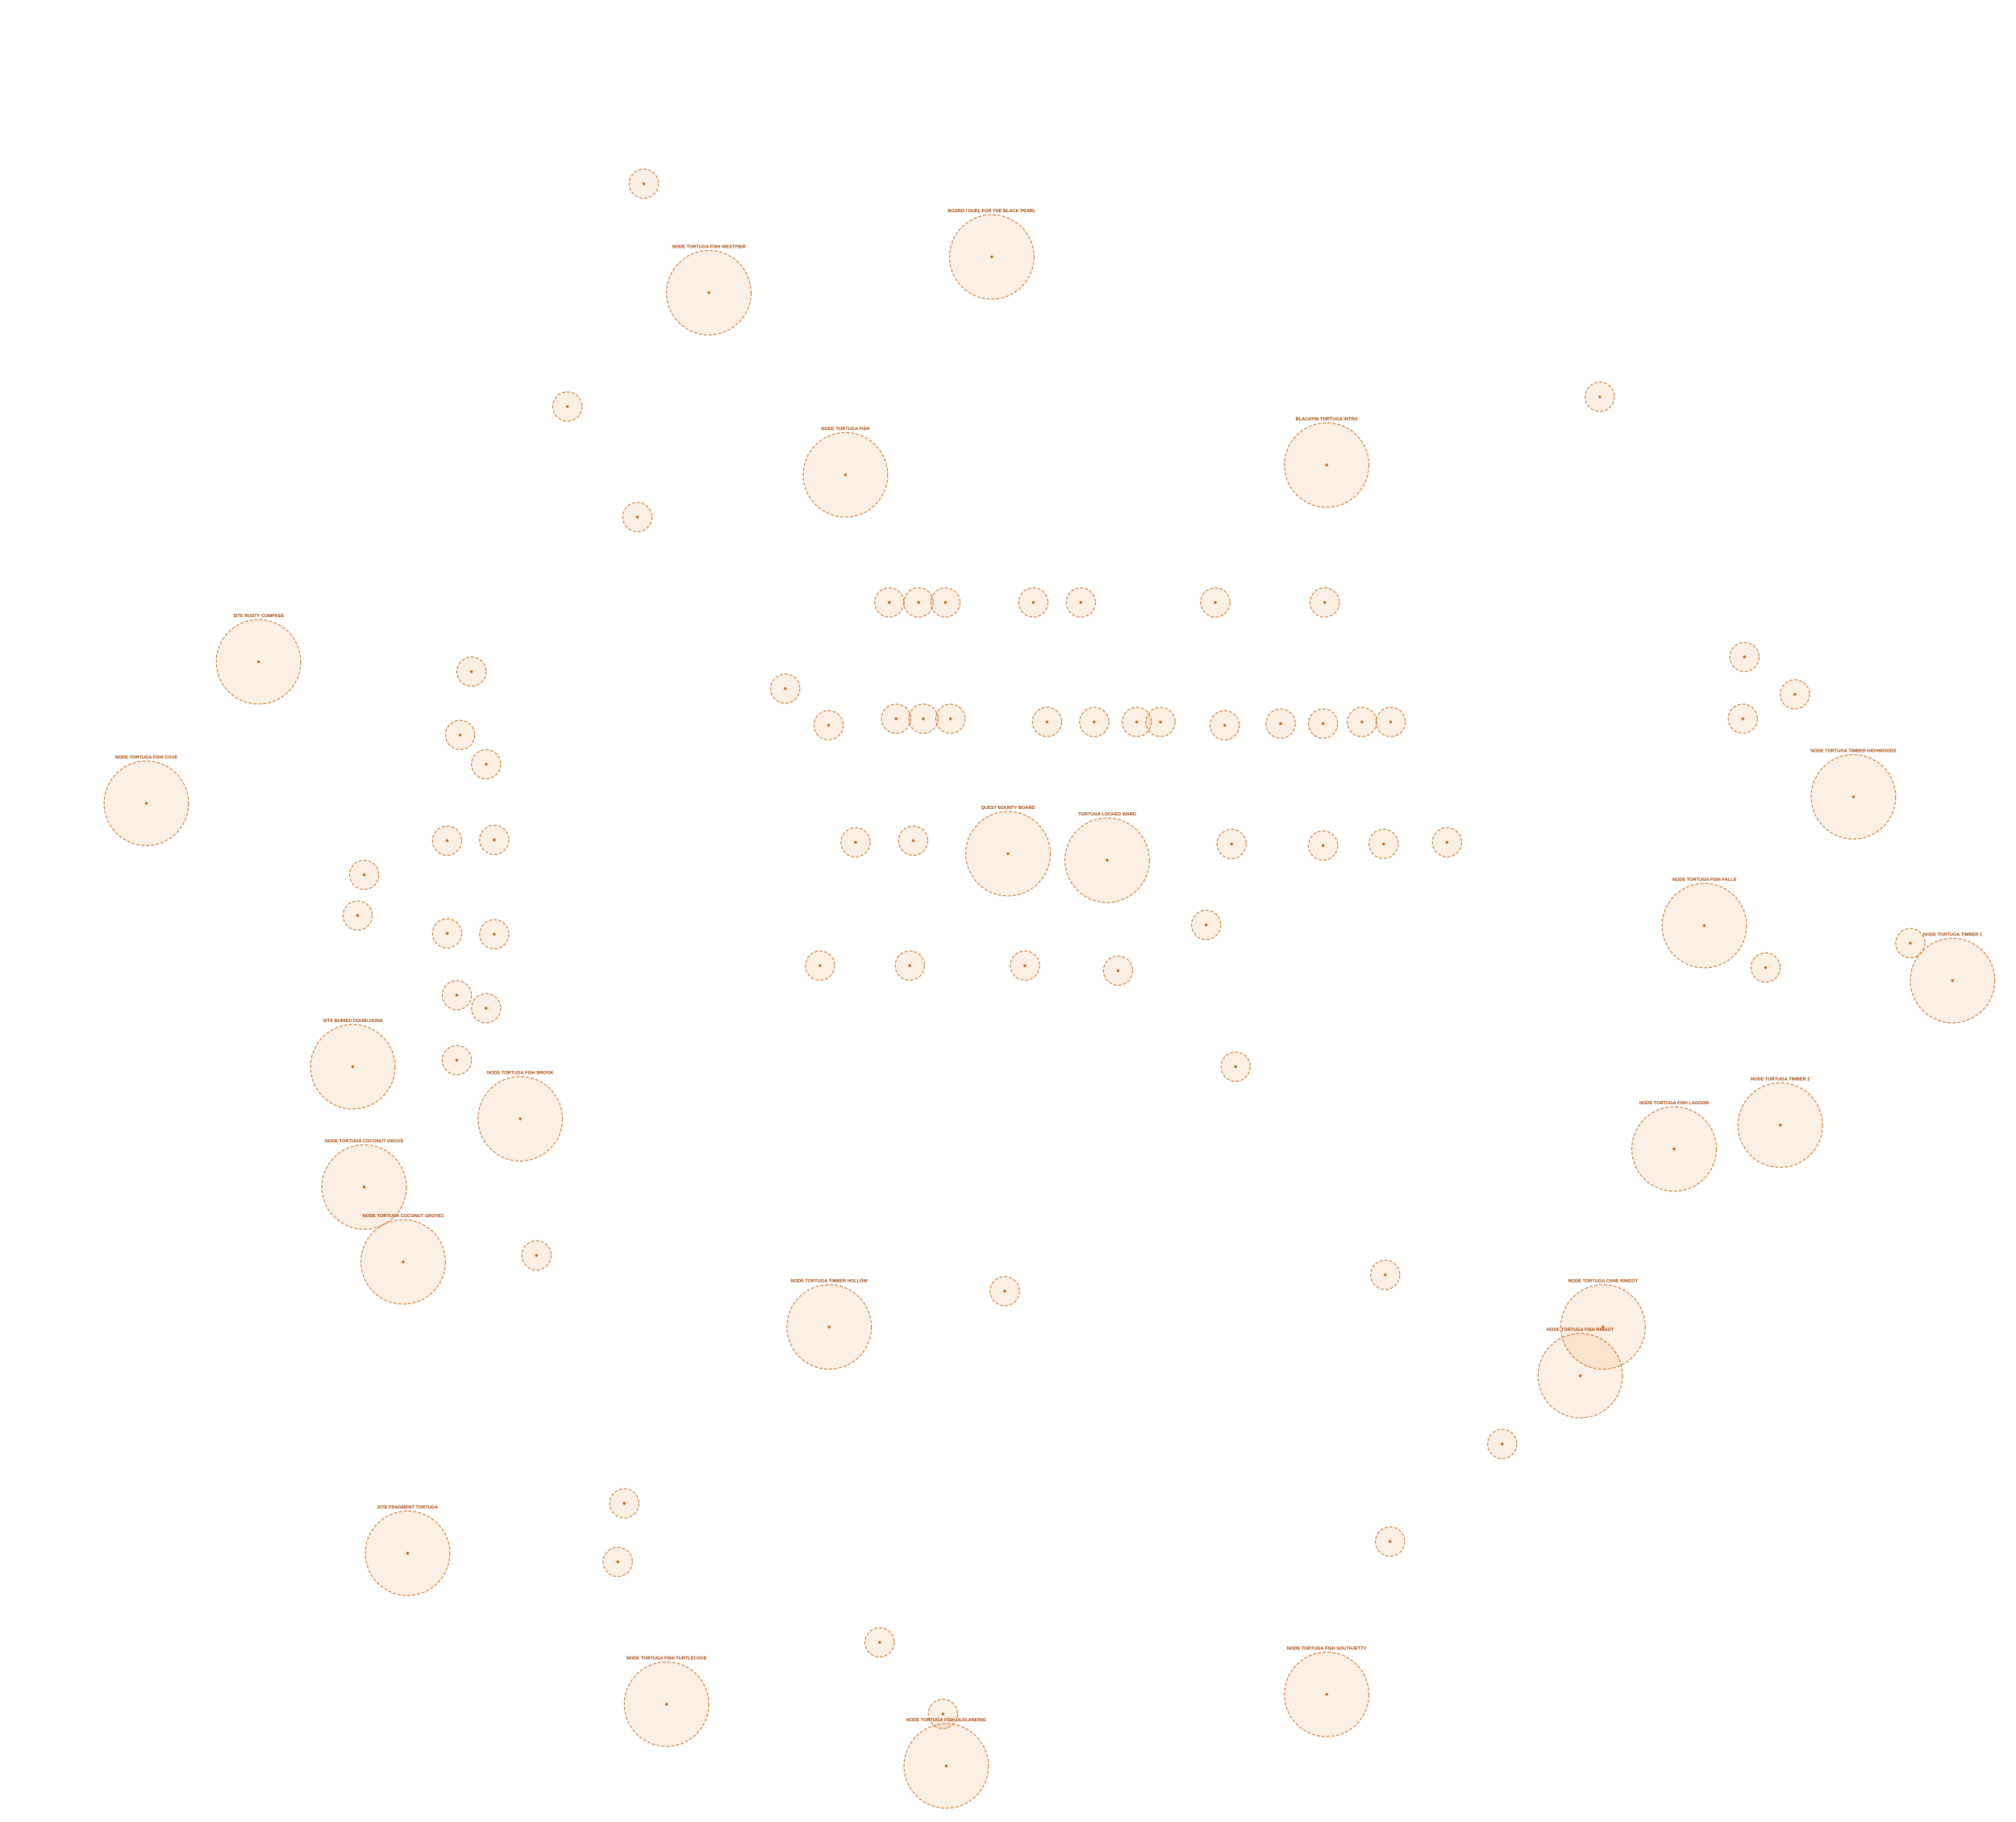
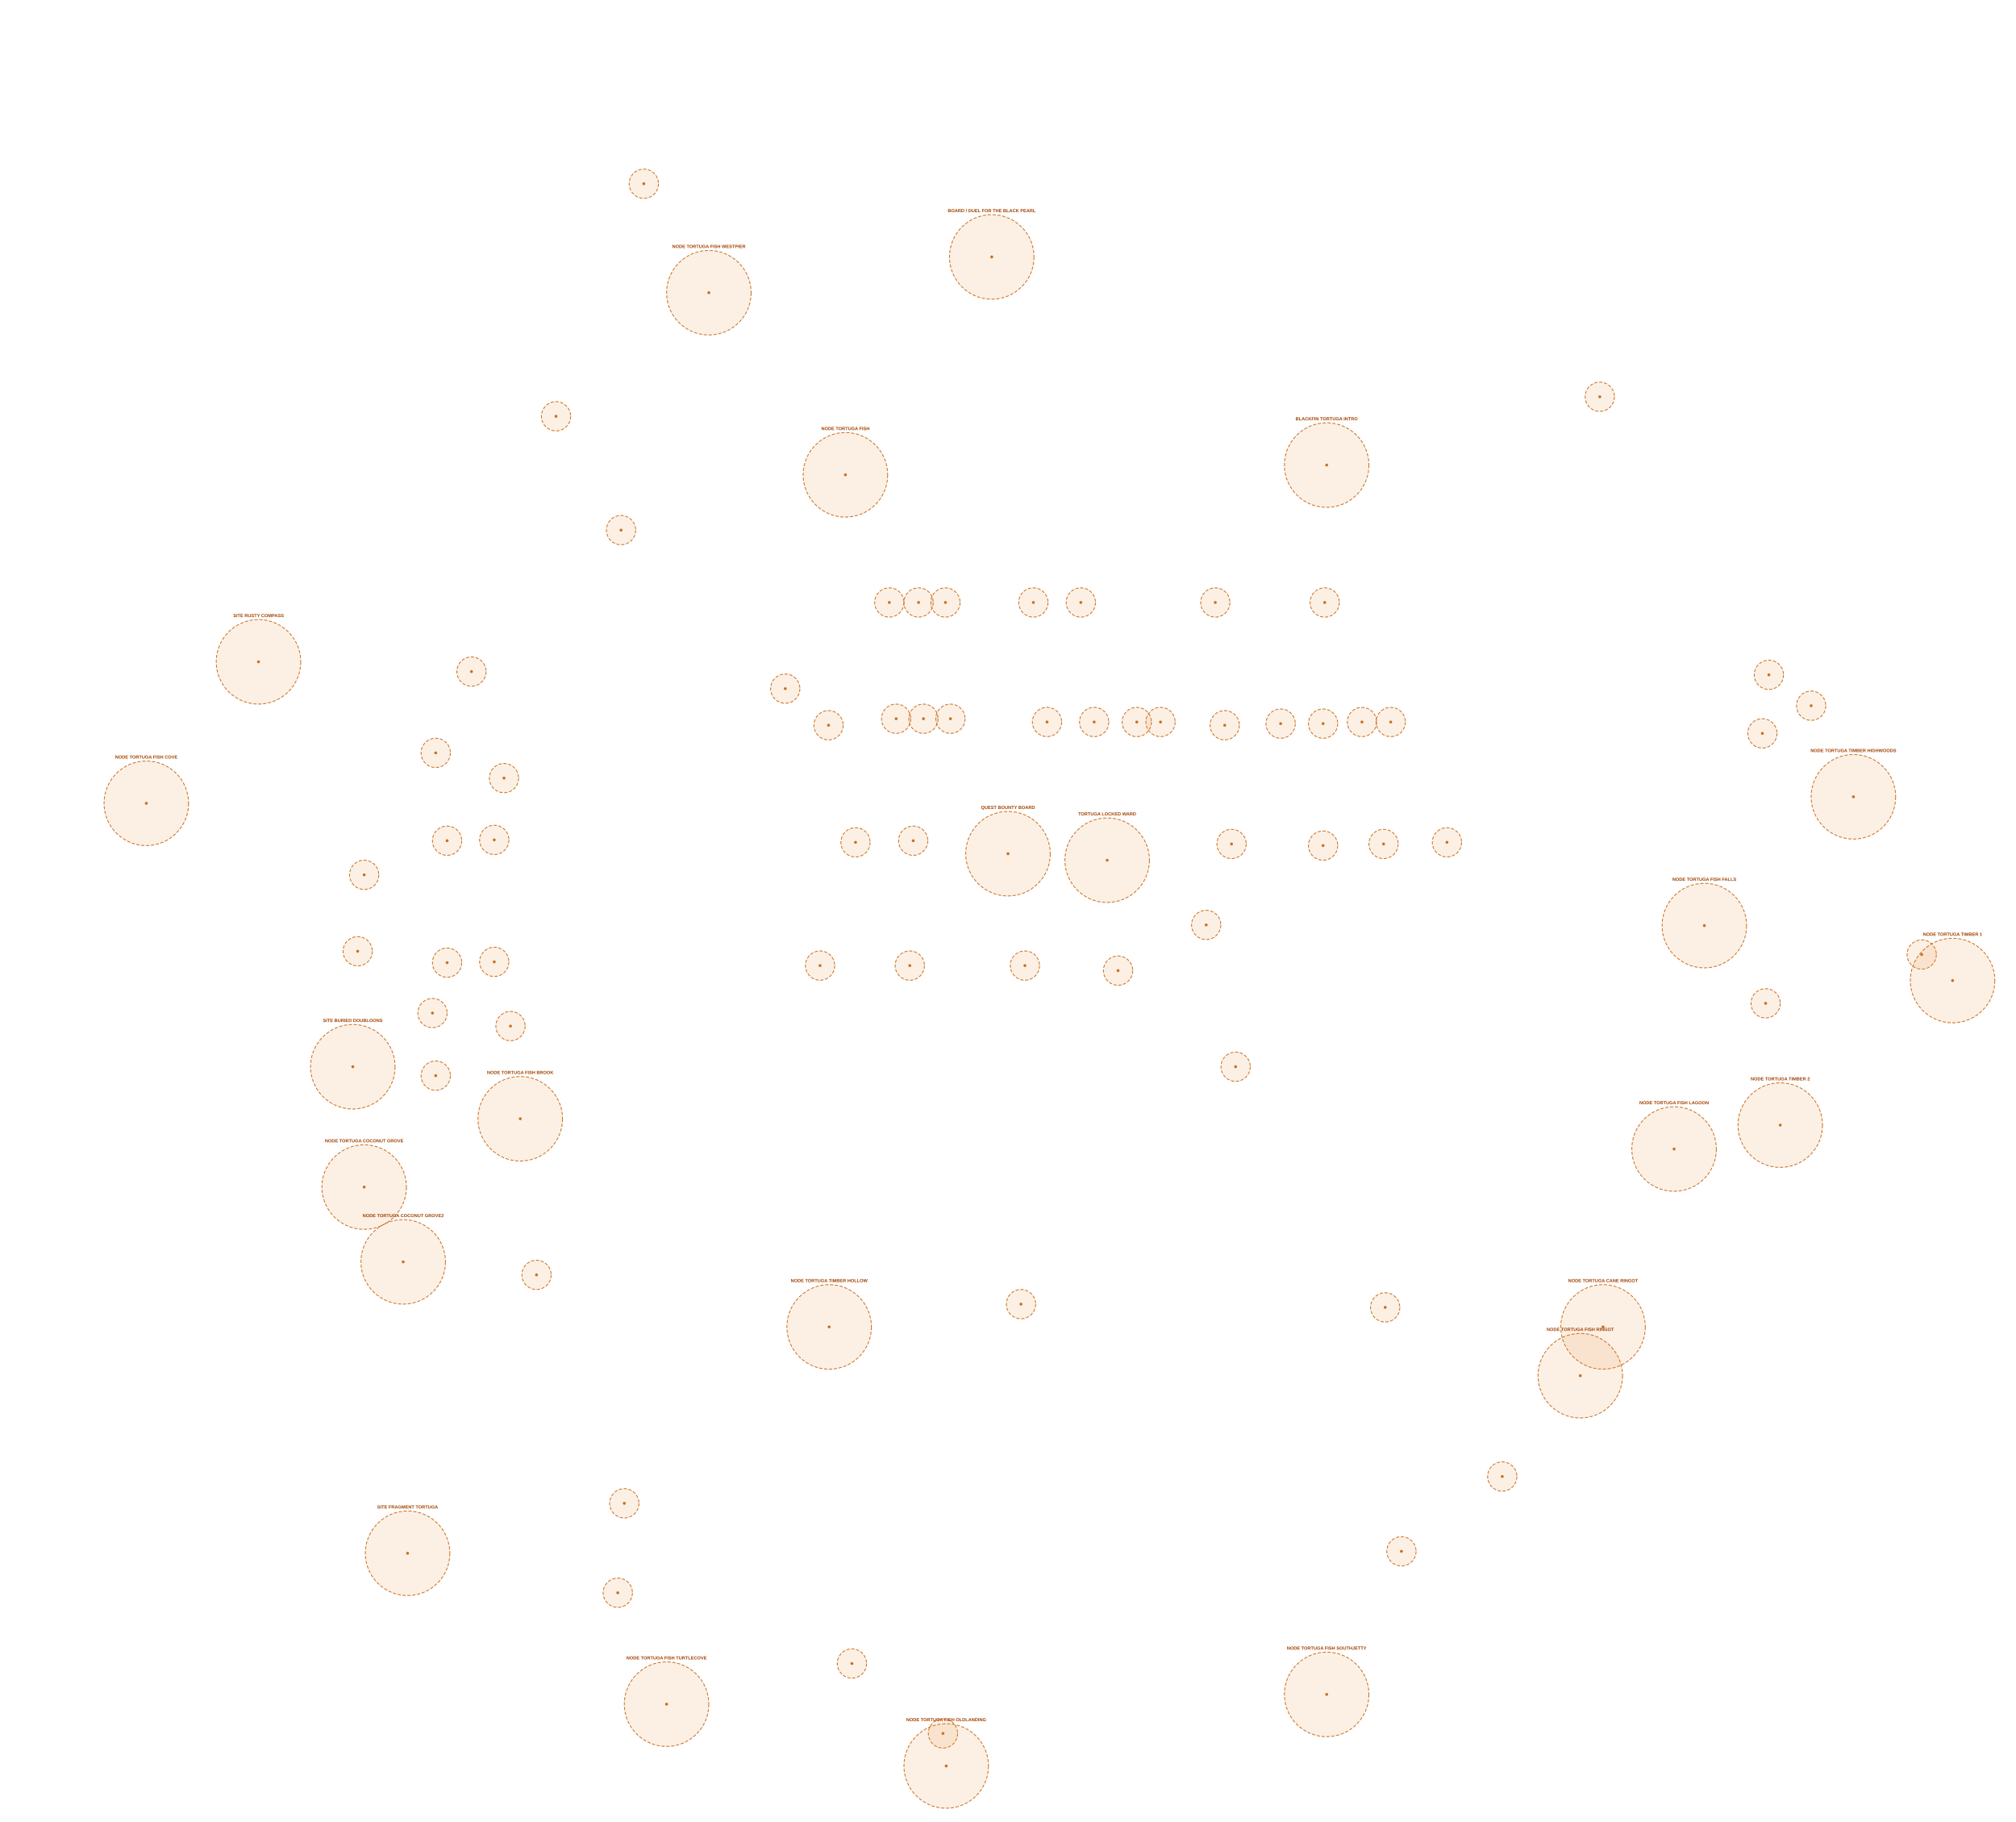
<svg xmlns="http://www.w3.org/2000/svg" viewBox="-620 -580 1240 1120" width="1240" height="1120">
  <circle cx="-73" cy="-209.5" r="9" fill="#e67e22" fill-opacity="0.12" stroke="#ca6f1e" stroke-width="0.5" stroke-dasharray="2 1" />
  <circle cx="-73" cy="-209.5" r="0.9" fill="#ca6f1e" />
  <text x="-73" y="-220" font-family="Arial, Helvetica, sans-serif" font-size="2.8" font-weight="bold" fill="#a04000" text-anchor="middle" />
  <circle cx="-55" cy="-209.5" r="9" fill="#e67e22" fill-opacity="0.12" stroke="#ca6f1e" stroke-width="0.5" stroke-dasharray="2 1" />
  <circle cx="-55" cy="-209.5" r="0.9" fill="#ca6f1e" />
  <text x="-55" y="-220" font-family="Arial, Helvetica, sans-serif" font-size="2.8" font-weight="bold" fill="#a04000" text-anchor="middle" />
  <circle cx="-38.5" cy="-209.5" r="9" fill="#e67e22" fill-opacity="0.12" stroke="#ca6f1e" stroke-width="0.5" stroke-dasharray="2 1" />
  <circle cx="-38.5" cy="-209.5" r="0.9" fill="#ca6f1e" />
  <text x="-38.5" y="-220" font-family="Arial, Helvetica, sans-serif" font-size="2.8" font-weight="bold" fill="#a04000" text-anchor="middle" />
  <circle cx="15.6" cy="-209.5" r="9" fill="#e67e22" fill-opacity="0.12" stroke="#ca6f1e" stroke-width="0.5" stroke-dasharray="2 1" />
  <circle cx="15.6" cy="-209.5" r="0.9" fill="#ca6f1e" />
  <text x="15.6" y="-220" font-family="Arial, Helvetica, sans-serif" font-size="2.8" font-weight="bold" fill="#a04000" text-anchor="middle" />
  <circle cx="44.8" cy="-209.5" r="9" fill="#e67e22" fill-opacity="0.12" stroke="#ca6f1e" stroke-width="0.5" stroke-dasharray="2 1" />
  <circle cx="44.8" cy="-209.5" r="0.9" fill="#ca6f1e" />
  <text x="44.8" y="-220" font-family="Arial, Helvetica, sans-serif" font-size="2.8" font-weight="bold" fill="#a04000" text-anchor="middle" />
  <circle cx="127.5" cy="-209.5" r="9" fill="#e67e22" fill-opacity="0.12" stroke="#ca6f1e" stroke-width="0.5" stroke-dasharray="2 1" />
  <circle cx="127.5" cy="-209.5" r="0.9" fill="#ca6f1e" />
  <text x="127.5" y="-220" font-family="Arial, Helvetica, sans-serif" font-size="2.8" font-weight="bold" fill="#a04000" text-anchor="middle" />
  <circle cx="194.8" cy="-209.5" r="9" fill="#e67e22" fill-opacity="0.12" stroke="#ca6f1e" stroke-width="0.5" stroke-dasharray="2 1" />
  <circle cx="194.8" cy="-209.5" r="0.9" fill="#ca6f1e" />
  <text x="194.8" y="-220" font-family="Arial, Helvetica, sans-serif" font-size="2.8" font-weight="bold" fill="#a04000" text-anchor="middle" />
  <circle cx="-137" cy="-156.5" r="9" fill="#e67e22" fill-opacity="0.12" stroke="#ca6f1e" stroke-width="0.5" stroke-dasharray="2 1" />
  <circle cx="-137" cy="-156.5" r="0.9" fill="#ca6f1e" />
  <text x="-137" y="-167" font-family="Arial, Helvetica, sans-serif" font-size="2.8" font-weight="bold" fill="#a04000" text-anchor="middle" />
  <circle cx="-110.4" cy="-134" r="9" fill="#e67e22" fill-opacity="0.12" stroke="#ca6f1e" stroke-width="0.5" stroke-dasharray="2 1" />
  <circle cx="-110.4" cy="-134" r="0.9" fill="#ca6f1e" />
  <text x="-110.4" y="-144.5" font-family="Arial, Helvetica, sans-serif" font-size="2.8" font-weight="bold" fill="#a04000" text-anchor="middle" />
  <circle cx="-68.8" cy="-138" r="9" fill="#e67e22" fill-opacity="0.12" stroke="#ca6f1e" stroke-width="0.5" stroke-dasharray="2 1" />
  <circle cx="-68.8" cy="-138" r="0.9" fill="#ca6f1e" />
  <text x="-68.8" y="-148.5" font-family="Arial, Helvetica, sans-serif" font-size="2.8" font-weight="bold" fill="#a04000" text-anchor="middle" />
  <circle cx="-52" cy="-138" r="9" fill="#e67e22" fill-opacity="0.12" stroke="#ca6f1e" stroke-width="0.5" stroke-dasharray="2 1" />
  <circle cx="-52" cy="-138" r="0.9" fill="#ca6f1e" />
  <text x="-52" y="-148.5" font-family="Arial, Helvetica, sans-serif" font-size="2.8" font-weight="bold" fill="#a04000" text-anchor="middle" />
  <circle cx="-35.4" cy="-138" r="9" fill="#e67e22" fill-opacity="0.12" stroke="#ca6f1e" stroke-width="0.5" stroke-dasharray="2 1" />
  <circle cx="-35.4" cy="-138" r="0.9" fill="#ca6f1e" />
  <text x="-35.4" y="-148.5" font-family="Arial, Helvetica, sans-serif" font-size="2.8" font-weight="bold" fill="#a04000" text-anchor="middle" />
  <circle cx="24" cy="-136" r="9" fill="#e67e22" fill-opacity="0.12" stroke="#ca6f1e" stroke-width="0.5" stroke-dasharray="2 1" />
  <circle cx="24" cy="-136" r="0.9" fill="#ca6f1e" />
  <text x="24" y="-146.5" font-family="Arial, Helvetica, sans-serif" font-size="2.8" font-weight="bold" fill="#a04000" text-anchor="middle" />
  <circle cx="53" cy="-136" r="9" fill="#e67e22" fill-opacity="0.12" stroke="#ca6f1e" stroke-width="0.5" stroke-dasharray="2 1" />
  <circle cx="53" cy="-136" r="0.9" fill="#ca6f1e" />
  <text x="53" y="-146.5" font-family="Arial, Helvetica, sans-serif" font-size="2.8" font-weight="bold" fill="#a04000" text-anchor="middle" />
  <circle cx="79.2" cy="-136" r="9" fill="#e67e22" fill-opacity="0.12" stroke="#ca6f1e" stroke-width="0.5" stroke-dasharray="2 1" />
  <circle cx="79.2" cy="-136" r="0.9" fill="#ca6f1e" />
  <text x="79.2" y="-146.5" font-family="Arial, Helvetica, sans-serif" font-size="2.8" font-weight="bold" fill="#a04000" text-anchor="middle" />
  <circle cx="93.8" cy="-136" r="9" fill="#e67e22" fill-opacity="0.12" stroke="#ca6f1e" stroke-width="0.5" stroke-dasharray="2 1" />
  <circle cx="93.8" cy="-136" r="0.9" fill="#ca6f1e" />
  <text x="93.8" y="-146.5" font-family="Arial, Helvetica, sans-serif" font-size="2.8" font-weight="bold" fill="#a04000" text-anchor="middle" />
  <circle cx="133.3" cy="-134" r="9" fill="#e67e22" fill-opacity="0.12" stroke="#ca6f1e" stroke-width="0.5" stroke-dasharray="2 1" />
  <circle cx="133.3" cy="-134" r="0.9" fill="#ca6f1e" />
  <text x="133.3" y="-144.5" font-family="Arial, Helvetica, sans-serif" font-size="2.8" font-weight="bold" fill="#a04000" text-anchor="middle" />
  <circle cx="167.7" cy="-135" r="9" fill="#e67e22" fill-opacity="0.12" stroke="#ca6f1e" stroke-width="0.5" stroke-dasharray="2 1" />
  <circle cx="167.7" cy="-135" r="0.9" fill="#ca6f1e" />
  <text x="167.7" y="-145.5" font-family="Arial, Helvetica, sans-serif" font-size="2.8" font-weight="bold" fill="#a04000" text-anchor="middle" />
  <circle cx="193.8" cy="-135" r="9" fill="#e67e22" fill-opacity="0.12" stroke="#ca6f1e" stroke-width="0.5" stroke-dasharray="2 1" />
  <circle cx="193.8" cy="-135" r="0.9" fill="#ca6f1e" />
  <text x="193.8" y="-145.5" font-family="Arial, Helvetica, sans-serif" font-size="2.8" font-weight="bold" fill="#a04000" text-anchor="middle" />
  <circle cx="217.7" cy="-136" r="9" fill="#e67e22" fill-opacity="0.12" stroke="#ca6f1e" stroke-width="0.5" stroke-dasharray="2 1" />
  <circle cx="217.7" cy="-136" r="0.9" fill="#ca6f1e" />
  <text x="217.7" y="-146.5" font-family="Arial, Helvetica, sans-serif" font-size="2.8" font-weight="bold" fill="#a04000" text-anchor="middle" />
  <circle cx="235.4" cy="-136" r="9" fill="#e67e22" fill-opacity="0.12" stroke="#ca6f1e" stroke-width="0.5" stroke-dasharray="2 1" />
  <circle cx="235.4" cy="-136" r="0.9" fill="#ca6f1e" />
  <text x="235.4" y="-146.5" font-family="Arial, Helvetica, sans-serif" font-size="2.8" font-weight="bold" fill="#a04000" text-anchor="middle" />
  <circle cx="-93.8" cy="-62" r="9" fill="#e67e22" fill-opacity="0.12" stroke="#ca6f1e" stroke-width="0.5" stroke-dasharray="2 1" />
  <circle cx="-93.8" cy="-62" r="0.9" fill="#ca6f1e" />
  <text x="-93.8" y="-72.5" font-family="Arial, Helvetica, sans-serif" font-size="2.8" font-weight="bold" fill="#a04000" text-anchor="middle" />
  <circle cx="-58.3" cy="-63" r="9" fill="#e67e22" fill-opacity="0.12" stroke="#ca6f1e" stroke-width="0.5" stroke-dasharray="2 1" />
  <circle cx="-58.3" cy="-63" r="0.9" fill="#ca6f1e" />
  <text x="-58.3" y="-73.5" font-family="Arial, Helvetica, sans-serif" font-size="2.8" font-weight="bold" fill="#a04000" text-anchor="middle" />
  <circle cx="137.5" cy="-61" r="9" fill="#e67e22" fill-opacity="0.12" stroke="#ca6f1e" stroke-width="0.5" stroke-dasharray="2 1" />
  <circle cx="137.5" cy="-61" r="0.9" fill="#ca6f1e" />
  <text x="137.5" y="-71.5" font-family="Arial, Helvetica, sans-serif" font-size="2.8" font-weight="bold" fill="#a04000" text-anchor="middle" />
  <circle cx="193.8" cy="-60" r="9" fill="#e67e22" fill-opacity="0.12" stroke="#ca6f1e" stroke-width="0.5" stroke-dasharray="2 1" />
  <circle cx="193.8" cy="-60" r="0.9" fill="#ca6f1e" />
  <text x="193.8" y="-70.5" font-family="Arial, Helvetica, sans-serif" font-size="2.8" font-weight="bold" fill="#a04000" text-anchor="middle" />
  <circle cx="231" cy="-61" r="9" fill="#e67e22" fill-opacity="0.12" stroke="#ca6f1e" stroke-width="0.5" stroke-dasharray="2 1" />
  <circle cx="231" cy="-61" r="0.9" fill="#ca6f1e" />
  <text x="231" y="-71.5" font-family="Arial, Helvetica, sans-serif" font-size="2.8" font-weight="bold" fill="#a04000" text-anchor="middle" />
  <circle cx="270" cy="-62" r="9" fill="#e67e22" fill-opacity="0.12" stroke="#ca6f1e" stroke-width="0.5" stroke-dasharray="2 1" />
  <circle cx="270" cy="-62" r="0.9" fill="#ca6f1e" />
  <text x="270" y="-72.5" font-family="Arial, Helvetica, sans-serif" font-size="2.8" font-weight="bold" fill="#a04000" text-anchor="middle" />
  <circle cx="121.9" cy="-11.2" r="9" fill="#e67e22" fill-opacity="0.12" stroke="#ca6f1e" stroke-width="0.5" stroke-dasharray="2 1" />
  <circle cx="121.9" cy="-11.2" r="0.9" fill="#ca6f1e" />
  <text x="121.9" y="-21.7" font-family="Arial, Helvetica, sans-serif" font-size="2.8" font-weight="bold" fill="#a04000" text-anchor="middle" />
  <circle cx="-115.6" cy="13.8" r="9" fill="#e67e22" fill-opacity="0.12" stroke="#ca6f1e" stroke-width="0.5" stroke-dasharray="2 1" />
  <circle cx="-115.6" cy="13.8" r="0.9" fill="#ca6f1e" />
  <text x="-115.6" y="3.3" font-family="Arial, Helvetica, sans-serif" font-size="2.8" font-weight="bold" fill="#a04000" text-anchor="middle" />
  <circle cx="-60.4" cy="13.8" r="9" fill="#e67e22" fill-opacity="0.12" stroke="#ca6f1e" stroke-width="0.5" stroke-dasharray="2 1" />
  <circle cx="-60.4" cy="13.8" r="0.9" fill="#ca6f1e" />
  <text x="-60.4" y="3.3" font-family="Arial, Helvetica, sans-serif" font-size="2.8" font-weight="bold" fill="#a04000" text-anchor="middle" />
  <circle cx="10.4" cy="13.8" r="9" fill="#e67e22" fill-opacity="0.12" stroke="#ca6f1e" stroke-width="0.5" stroke-dasharray="2 1" />
  <circle cx="10.4" cy="13.8" r="0.9" fill="#ca6f1e" />
  <text x="10.4" y="3.3" font-family="Arial, Helvetica, sans-serif" font-size="2.8" font-weight="bold" fill="#a04000" text-anchor="middle" />
  <circle cx="67.7" cy="16.9" r="9" fill="#e67e22" fill-opacity="0.12" stroke="#ca6f1e" stroke-width="0.5" stroke-dasharray="2 1" />
  <circle cx="67.7" cy="16.9" r="0.9" fill="#ca6f1e" />
  <text x="67.7" y="6.4" font-family="Arial, Helvetica, sans-serif" font-size="2.8" font-weight="bold" fill="#a04000" text-anchor="middle" />
  <circle cx="-345" cy="-63" r="9" fill="#e67e22" fill-opacity="0.12" stroke="#ca6f1e" stroke-width="0.5" stroke-dasharray="2 1" />
  <circle cx="-345" cy="-63" r="0.9" fill="#ca6f1e" />
  <text x="-345" y="-73.5" font-family="Arial, Helvetica, sans-serif" font-size="2.8" font-weight="bold" fill="#a04000" text-anchor="middle" />
  <circle cx="-316" cy="-63.5" r="9" fill="#e67e22" fill-opacity="0.12" stroke="#ca6f1e" stroke-width="0.5" stroke-dasharray="2 1" />
  <circle cx="-316" cy="-63.5" r="0.9" fill="#ca6f1e" />
  <text x="-316" y="-74" font-family="Arial, Helvetica, sans-serif" font-size="2.8" font-weight="bold" fill="#a04000" text-anchor="middle" />
-   <circle cx="-345" cy="-6" r="9" fill="#e67e22" fill-opacity="0.12" stroke="#ca6f1e" stroke-width="0.5" stroke-dasharray="2 1" />
-   <circle cx="-345" cy="-6" r="0.9" fill="#ca6f1e" />
-   <text x="-345" y="-16.5" font-family="Arial, Helvetica, sans-serif" font-size="2.8" font-weight="bold" fill="#a04000" text-anchor="middle" />
-   <circle cx="-316" cy="-5.5" r="9" fill="#e67e22" fill-opacity="0.12" stroke="#ca6f1e" stroke-width="0.5" stroke-dasharray="2 1" />
-   <circle cx="-316" cy="-5.5" r="0.9" fill="#ca6f1e" />
-   <text x="-316" y="-16" font-family="Arial, Helvetica, sans-serif" font-size="2.8" font-weight="bold" fill="#a04000" text-anchor="middle" />
+   <circle cx="-345" cy="12" r="9" fill="#e67e22" fill-opacity="0.12" stroke="#ca6f1e" stroke-width="0.5" stroke-dasharray="2 1" />
+   <circle cx="-345" cy="12" r="0.9" fill="#ca6f1e" />
+   <text x="-345" y="1.5" font-family="Arial, Helvetica, sans-serif" font-size="2.8" font-weight="bold" fill="#a04000" text-anchor="middle" />
+   <circle cx="-316" cy="11.5" r="9" fill="#e67e22" fill-opacity="0.12" stroke="#ca6f1e" stroke-width="0.5" stroke-dasharray="2 1" />
+   <circle cx="-316" cy="11.5" r="0.9" fill="#ca6f1e" />
+   <text x="-316" y="1" font-family="Arial, Helvetica, sans-serif" font-size="2.8" font-weight="bold" fill="#a04000" text-anchor="middle" />
  <circle cx="-396" cy="-42" r="9" fill="#e67e22" fill-opacity="0.12" stroke="#ca6f1e" stroke-width="0.5" stroke-dasharray="2 1" />
  <circle cx="-396" cy="-42" r="0.9" fill="#ca6f1e" />
  <text x="-396" y="-52.5" font-family="Arial, Helvetica, sans-serif" font-size="2.8" font-weight="bold" fill="#a04000" text-anchor="middle" />
-   <circle cx="-400" cy="-17" r="9" fill="#e67e22" fill-opacity="0.12" stroke="#ca6f1e" stroke-width="0.5" stroke-dasharray="2 1" />
-   <circle cx="-400" cy="-17" r="0.9" fill="#ca6f1e" />
-   <text x="-400" y="-27.5" font-family="Arial, Helvetica, sans-serif" font-size="2.8" font-weight="bold" fill="#a04000" text-anchor="middle" />
-   <circle cx="-321" cy="-110" r="9" fill="#e67e22" fill-opacity="0.12" stroke="#ca6f1e" stroke-width="0.5" stroke-dasharray="2 1" />
-   <circle cx="-321" cy="-110" r="0.9" fill="#ca6f1e" />
-   <text x="-321" y="-120.5" font-family="Arial, Helvetica, sans-serif" font-size="2.8" font-weight="bold" fill="#a04000" text-anchor="middle" />
-   <circle cx="-337" cy="-128" r="9" fill="#e67e22" fill-opacity="0.12" stroke="#ca6f1e" stroke-width="0.5" stroke-dasharray="2 1" />
-   <circle cx="-337" cy="-128" r="0.9" fill="#ca6f1e" />
-   <text x="-337" y="-138.5" font-family="Arial, Helvetica, sans-serif" font-size="2.8" font-weight="bold" fill="#a04000" text-anchor="middle" />
+   <circle cx="-400" cy="5" r="9" fill="#e67e22" fill-opacity="0.12" stroke="#ca6f1e" stroke-width="0.5" stroke-dasharray="2 1" />
+   <circle cx="-400" cy="5" r="0.9" fill="#ca6f1e" />
+   <text x="-400" y="-5.5" font-family="Arial, Helvetica, sans-serif" font-size="2.8" font-weight="bold" fill="#a04000" text-anchor="middle" />
+   <circle cx="-310" cy="-101.5" r="9" fill="#e67e22" fill-opacity="0.12" stroke="#ca6f1e" stroke-width="0.5" stroke-dasharray="2 1" />
+   <circle cx="-310" cy="-101.5" r="0.9" fill="#ca6f1e" />
+   <text x="-310" y="-112" font-family="Arial, Helvetica, sans-serif" font-size="2.8" font-weight="bold" fill="#a04000" text-anchor="middle" />
+   <circle cx="-352" cy="-117" r="9" fill="#e67e22" fill-opacity="0.12" stroke="#ca6f1e" stroke-width="0.5" stroke-dasharray="2 1" />
+   <circle cx="-352" cy="-117" r="0.9" fill="#ca6f1e" />
+   <text x="-352" y="-127.5" font-family="Arial, Helvetica, sans-serif" font-size="2.8" font-weight="bold" fill="#a04000" text-anchor="middle" />
  <circle cx="-330" cy="-167" r="9" fill="#e67e22" fill-opacity="0.12" stroke="#ca6f1e" stroke-width="0.5" stroke-dasharray="2 1" />
  <circle cx="-330" cy="-167" r="0.9" fill="#ca6f1e" />
  <text x="-330" y="-177.5" font-family="Arial, Helvetica, sans-serif" font-size="2.8" font-weight="bold" fill="#a04000" text-anchor="middle" />
-   <circle cx="-339" cy="32" r="9" fill="#e67e22" fill-opacity="0.12" stroke="#ca6f1e" stroke-width="0.5" stroke-dasharray="2 1" />
-   <circle cx="-339" cy="32" r="0.9" fill="#ca6f1e" />
-   <text x="-339" y="21.5" font-family="Arial, Helvetica, sans-serif" font-size="2.8" font-weight="bold" fill="#a04000" text-anchor="middle" />
-   <circle cx="-321" cy="40" r="9" fill="#e67e22" fill-opacity="0.12" stroke="#ca6f1e" stroke-width="0.5" stroke-dasharray="2 1" />
-   <circle cx="-321" cy="40" r="0.9" fill="#ca6f1e" />
-   <text x="-321" y="29.5" font-family="Arial, Helvetica, sans-serif" font-size="2.8" font-weight="bold" fill="#a04000" text-anchor="middle" />
-   <circle cx="-339" cy="72" r="9" fill="#e67e22" fill-opacity="0.12" stroke="#ca6f1e" stroke-width="0.5" stroke-dasharray="2 1" />
-   <circle cx="-339" cy="72" r="0.9" fill="#ca6f1e" />
-   <text x="-339" y="61.5" font-family="Arial, Helvetica, sans-serif" font-size="2.8" font-weight="bold" fill="#a04000" text-anchor="middle" />
-   <circle cx="-228" cy="-262" r="9" fill="#e67e22" fill-opacity="0.12" stroke="#ca6f1e" stroke-width="0.5" stroke-dasharray="2 1" />
-   <circle cx="-228" cy="-262" r="0.9" fill="#ca6f1e" />
-   <text x="-228" y="-272.5" font-family="Arial, Helvetica, sans-serif" font-size="2.8" font-weight="bold" fill="#a04000" text-anchor="middle" />
-   <circle cx="-271" cy="-330" r="9" fill="#e67e22" fill-opacity="0.12" stroke="#ca6f1e" stroke-width="0.5" stroke-dasharray="2 1" />
-   <circle cx="-271" cy="-330" r="0.9" fill="#ca6f1e" />
-   <text x="-271" y="-340.5" font-family="Arial, Helvetica, sans-serif" font-size="2.8" font-weight="bold" fill="#a04000" text-anchor="middle" />
+   <circle cx="-354" cy="43" r="9" fill="#e67e22" fill-opacity="0.12" stroke="#ca6f1e" stroke-width="0.5" stroke-dasharray="2 1" />
+   <circle cx="-354" cy="43" r="0.9" fill="#ca6f1e" />
+   <text x="-354" y="32.5" font-family="Arial, Helvetica, sans-serif" font-size="2.8" font-weight="bold" fill="#a04000" text-anchor="middle" />
+   <circle cx="-306" cy="51" r="9" fill="#e67e22" fill-opacity="0.12" stroke="#ca6f1e" stroke-width="0.5" stroke-dasharray="2 1" />
+   <circle cx="-306" cy="51" r="0.9" fill="#ca6f1e" />
+   <text x="-306" y="40.5" font-family="Arial, Helvetica, sans-serif" font-size="2.8" font-weight="bold" fill="#a04000" text-anchor="middle" />
+   <circle cx="-352" cy="81.5" r="9" fill="#e67e22" fill-opacity="0.12" stroke="#ca6f1e" stroke-width="0.5" stroke-dasharray="2 1" />
+   <circle cx="-352" cy="81.5" r="0.9" fill="#ca6f1e" />
+   <text x="-352" y="71" font-family="Arial, Helvetica, sans-serif" font-size="2.8" font-weight="bold" fill="#a04000" text-anchor="middle" />
+   <circle cx="-238" cy="-254" r="9" fill="#e67e22" fill-opacity="0.12" stroke="#ca6f1e" stroke-width="0.5" stroke-dasharray="2 1" />
+   <circle cx="-238" cy="-254" r="0.9" fill="#ca6f1e" />
+   <text x="-238" y="-264.5" font-family="Arial, Helvetica, sans-serif" font-size="2.8" font-weight="bold" fill="#a04000" text-anchor="middle" />
+   <circle cx="-278" cy="-324" r="9" fill="#e67e22" fill-opacity="0.12" stroke="#ca6f1e" stroke-width="0.5" stroke-dasharray="2 1" />
+   <circle cx="-278" cy="-324" r="0.9" fill="#ca6f1e" />
+   <text x="-278" y="-334.5" font-family="Arial, Helvetica, sans-serif" font-size="2.8" font-weight="bold" fill="#a04000" text-anchor="middle" />
  <circle cx="-224" cy="-467" r="9" fill="#e67e22" fill-opacity="0.12" stroke="#ca6f1e" stroke-width="0.5" stroke-dasharray="2 1" />
  <circle cx="-224" cy="-467" r="0.9" fill="#ca6f1e" />
  <text x="-224" y="-477.5" font-family="Arial, Helvetica, sans-serif" font-size="2.8" font-weight="bold" fill="#a04000" text-anchor="middle" />
  <circle cx="364" cy="-336" r="9" fill="#e67e22" fill-opacity="0.12" stroke="#ca6f1e" stroke-width="0.5" stroke-dasharray="2 1" />
  <circle cx="364" cy="-336" r="0.9" fill="#ca6f1e" />
  <text x="364" y="-346.5" font-family="Arial, Helvetica, sans-serif" font-size="2.8" font-weight="bold" fill="#a04000" text-anchor="middle" />
-   <circle cx="453" cy="-176" r="9" fill="#e67e22" fill-opacity="0.12" stroke="#ca6f1e" stroke-width="0.5" stroke-dasharray="2 1" />
-   <circle cx="453" cy="-176" r="0.9" fill="#ca6f1e" />
-   <text x="453" y="-186.5" font-family="Arial, Helvetica, sans-serif" font-size="2.8" font-weight="bold" fill="#a04000" text-anchor="middle" />
-   <circle cx="452" cy="-138" r="9" fill="#e67e22" fill-opacity="0.12" stroke="#ca6f1e" stroke-width="0.5" stroke-dasharray="2 1" />
-   <circle cx="452" cy="-138" r="0.9" fill="#ca6f1e" />
-   <text x="452" y="-148.5" font-family="Arial, Helvetica, sans-serif" font-size="2.8" font-weight="bold" fill="#a04000" text-anchor="middle" />
-   <circle cx="466" cy="15" r="9" fill="#e67e22" fill-opacity="0.12" stroke="#ca6f1e" stroke-width="0.5" stroke-dasharray="2 1" />
-   <circle cx="466" cy="15" r="0.9" fill="#ca6f1e" />
-   <text x="466" y="4.5" font-family="Arial, Helvetica, sans-serif" font-size="2.8" font-weight="bold" fill="#a04000" text-anchor="middle" />
-   <circle cx="555" cy="0" r="9" fill="#e67e22" fill-opacity="0.12" stroke="#ca6f1e" stroke-width="0.5" stroke-dasharray="2 1" />
-   <circle cx="555" cy="0" r="0.9" fill="#ca6f1e" />
-   <text x="555" y="-10.5" font-family="Arial, Helvetica, sans-serif" font-size="2.8" font-weight="bold" fill="#a04000" text-anchor="middle" />
-   <circle cx="-2" cy="214" r="9" fill="#e67e22" fill-opacity="0.12" stroke="#ca6f1e" stroke-width="0.5" stroke-dasharray="2 1" />
-   <circle cx="-2" cy="214" r="0.9" fill="#ca6f1e" />
-   <text x="-2" y="203.5" font-family="Arial, Helvetica, sans-serif" font-size="2.8" font-weight="bold" fill="#a04000" text-anchor="middle" />
-   <circle cx="304" cy="308" r="9" fill="#e67e22" fill-opacity="0.12" stroke="#ca6f1e" stroke-width="0.5" stroke-dasharray="2 1" />
-   <circle cx="304" cy="308" r="0.9" fill="#ca6f1e" />
-   <text x="304" y="297.5" font-family="Arial, Helvetica, sans-serif" font-size="2.8" font-weight="bold" fill="#a04000" text-anchor="middle" />
-   <circle cx="-79" cy="430" r="9" fill="#e67e22" fill-opacity="0.12" stroke="#ca6f1e" stroke-width="0.5" stroke-dasharray="2 1" />
-   <circle cx="-79" cy="430" r="0.9" fill="#ca6f1e" />
-   <text x="-79" y="419.5" font-family="Arial, Helvetica, sans-serif" font-size="2.8" font-weight="bold" fill="#a04000" text-anchor="middle" />
-   <circle cx="-40" cy="474" r="9" fill="#e67e22" fill-opacity="0.12" stroke="#ca6f1e" stroke-width="0.5" stroke-dasharray="2 1" />
-   <circle cx="-40" cy="474" r="0.9" fill="#ca6f1e" />
-   <text x="-40" y="463.5" font-family="Arial, Helvetica, sans-serif" font-size="2.8" font-weight="bold" fill="#a04000" text-anchor="middle" />
-   <circle cx="-240" cy="380.5" r="9" fill="#e67e22" fill-opacity="0.12" stroke="#ca6f1e" stroke-width="0.5" stroke-dasharray="2 1" />
-   <circle cx="-240" cy="380.5" r="0.9" fill="#ca6f1e" />
-   <text x="-240" y="370" font-family="Arial, Helvetica, sans-serif" font-size="2.8" font-weight="bold" fill="#a04000" text-anchor="middle" />
+   <circle cx="468" cy="-165" r="9" fill="#e67e22" fill-opacity="0.12" stroke="#ca6f1e" stroke-width="0.5" stroke-dasharray="2 1" />
+   <circle cx="468" cy="-165" r="0.9" fill="#ca6f1e" />
+   <text x="468" y="-175.5" font-family="Arial, Helvetica, sans-serif" font-size="2.8" font-weight="bold" fill="#a04000" text-anchor="middle" />
+   <circle cx="464" cy="-129" r="9" fill="#e67e22" fill-opacity="0.12" stroke="#ca6f1e" stroke-width="0.5" stroke-dasharray="2 1" />
+   <circle cx="464" cy="-129" r="0.9" fill="#ca6f1e" />
+   <text x="464" y="-139.5" font-family="Arial, Helvetica, sans-serif" font-size="2.8" font-weight="bold" fill="#a04000" text-anchor="middle" />
+   <circle cx="466" cy="37" r="9" fill="#e67e22" fill-opacity="0.12" stroke="#ca6f1e" stroke-width="0.5" stroke-dasharray="2 1" />
+   <circle cx="466" cy="37" r="0.9" fill="#ca6f1e" />
+   <text x="466" y="26.5" font-family="Arial, Helvetica, sans-serif" font-size="2.8" font-weight="bold" fill="#a04000" text-anchor="middle" />
+   <circle cx="562" cy="7" r="9" fill="#e67e22" fill-opacity="0.12" stroke="#ca6f1e" stroke-width="0.5" stroke-dasharray="2 1" />
+   <circle cx="562" cy="7" r="0.9" fill="#ca6f1e" />
+   <text x="562" y="-3.5" font-family="Arial, Helvetica, sans-serif" font-size="2.8" font-weight="bold" fill="#a04000" text-anchor="middle" />
+   <circle cx="8" cy="222" r="9" fill="#e67e22" fill-opacity="0.12" stroke="#ca6f1e" stroke-width="0.5" stroke-dasharray="2 1" />
+   <circle cx="8" cy="222" r="0.9" fill="#ca6f1e" />
+   <text x="8" y="211.5" font-family="Arial, Helvetica, sans-serif" font-size="2.8" font-weight="bold" fill="#a04000" text-anchor="middle" />
+   <circle cx="304" cy="328" r="9" fill="#e67e22" fill-opacity="0.12" stroke="#ca6f1e" stroke-width="0.5" stroke-dasharray="2 1" />
+   <circle cx="304" cy="328" r="0.9" fill="#ca6f1e" />
+   <text x="304" y="317.5" font-family="Arial, Helvetica, sans-serif" font-size="2.8" font-weight="bold" fill="#a04000" text-anchor="middle" />
+   <circle cx="-96" cy="443" r="9" fill="#e67e22" fill-opacity="0.12" stroke="#ca6f1e" stroke-width="0.5" stroke-dasharray="2 1" />
+   <circle cx="-96" cy="443" r="0.9" fill="#ca6f1e" />
+   <text x="-96" y="432.5" font-family="Arial, Helvetica, sans-serif" font-size="2.8" font-weight="bold" fill="#a04000" text-anchor="middle" />
+   <circle cx="-40" cy="486" r="9" fill="#e67e22" fill-opacity="0.12" stroke="#ca6f1e" stroke-width="0.5" stroke-dasharray="2 1" />
+   <circle cx="-40" cy="486" r="0.9" fill="#ca6f1e" />
+   <text x="-40" y="475.5" font-family="Arial, Helvetica, sans-serif" font-size="2.8" font-weight="bold" fill="#a04000" text-anchor="middle" />
+   <circle cx="-240" cy="399.5" r="9" fill="#e67e22" fill-opacity="0.12" stroke="#ca6f1e" stroke-width="0.5" stroke-dasharray="2 1" />
+   <circle cx="-240" cy="399.5" r="0.9" fill="#ca6f1e" />
+   <text x="-240" y="389" font-family="Arial, Helvetica, sans-serif" font-size="2.8" font-weight="bold" fill="#a04000" text-anchor="middle" />
  <circle cx="-236" cy="344.5" r="9" fill="#e67e22" fill-opacity="0.12" stroke="#ca6f1e" stroke-width="0.5" stroke-dasharray="2 1" />
  <circle cx="-236" cy="344.5" r="0.9" fill="#ca6f1e" />
  <text x="-236" y="334" font-family="Arial, Helvetica, sans-serif" font-size="2.8" font-weight="bold" fill="#a04000" text-anchor="middle" />
  <circle cx="140" cy="76" r="9" fill="#e67e22" fill-opacity="0.12" stroke="#ca6f1e" stroke-width="0.5" stroke-dasharray="2 1" />
  <circle cx="140" cy="76" r="0.9" fill="#ca6f1e" />
  <text x="140" y="65.5" font-family="Arial, Helvetica, sans-serif" font-size="2.8" font-weight="bold" fill="#a04000" text-anchor="middle" />
-   <circle cx="-290" cy="192" r="9" fill="#e67e22" fill-opacity="0.12" stroke="#ca6f1e" stroke-width="0.5" stroke-dasharray="2 1" />
-   <circle cx="-290" cy="192" r="0.9" fill="#ca6f1e" />
-   <text x="-290" y="181.5" font-family="Arial, Helvetica, sans-serif" font-size="2.8" font-weight="bold" fill="#a04000" text-anchor="middle" />
-   <circle cx="235" cy="368" r="9" fill="#e67e22" fill-opacity="0.12" stroke="#ca6f1e" stroke-width="0.5" stroke-dasharray="2 1" />
-   <circle cx="235" cy="368" r="0.9" fill="#ca6f1e" />
-   <text x="235" y="357.5" font-family="Arial, Helvetica, sans-serif" font-size="2.8" font-weight="bold" fill="#a04000" text-anchor="middle" />
-   <circle cx="232" cy="204" r="9" fill="#e67e22" fill-opacity="0.12" stroke="#ca6f1e" stroke-width="0.5" stroke-dasharray="2 1" />
-   <circle cx="232" cy="204" r="0.9" fill="#ca6f1e" />
-   <text x="232" y="193.5" font-family="Arial, Helvetica, sans-serif" font-size="2.8" font-weight="bold" fill="#a04000" text-anchor="middle" />
-   <circle cx="484" cy="-153" r="9" fill="#e67e22" fill-opacity="0.12" stroke="#ca6f1e" stroke-width="0.5" stroke-dasharray="2 1" />
-   <circle cx="484" cy="-153" r="0.9" fill="#ca6f1e" />
-   <text x="484" y="-163.5" font-family="Arial, Helvetica, sans-serif" font-size="2.8" font-weight="bold" fill="#a04000" text-anchor="middle" />
+   <circle cx="-290" cy="204" r="9" fill="#e67e22" fill-opacity="0.12" stroke="#ca6f1e" stroke-width="0.5" stroke-dasharray="2 1" />
+   <circle cx="-290" cy="204" r="0.9" fill="#ca6f1e" />
+   <text x="-290" y="193.5" font-family="Arial, Helvetica, sans-serif" font-size="2.8" font-weight="bold" fill="#a04000" text-anchor="middle" />
+   <circle cx="242" cy="374" r="9" fill="#e67e22" fill-opacity="0.12" stroke="#ca6f1e" stroke-width="0.5" stroke-dasharray="2 1" />
+   <circle cx="242" cy="374" r="0.9" fill="#ca6f1e" />
+   <text x="242" y="363.5" font-family="Arial, Helvetica, sans-serif" font-size="2.8" font-weight="bold" fill="#a04000" text-anchor="middle" />
+   <circle cx="232" cy="224" r="9" fill="#e67e22" fill-opacity="0.12" stroke="#ca6f1e" stroke-width="0.5" stroke-dasharray="2 1" />
+   <circle cx="232" cy="224" r="0.9" fill="#ca6f1e" />
+   <text x="232" y="213.5" font-family="Arial, Helvetica, sans-serif" font-size="2.8" font-weight="bold" fill="#a04000" text-anchor="middle" />
+   <circle cx="494" cy="-146" r="9" fill="#e67e22" fill-opacity="0.12" stroke="#ca6f1e" stroke-width="0.5" stroke-dasharray="2 1" />
+   <circle cx="494" cy="-146" r="0.9" fill="#ca6f1e" />
+   <text x="494" y="-156.5" font-family="Arial, Helvetica, sans-serif" font-size="2.8" font-weight="bold" fill="#a04000" text-anchor="middle" />
  <circle cx="-10" cy="-422" r="26" fill="#e67e22" fill-opacity="0.12" stroke="#ca6f1e" stroke-width="0.5" stroke-dasharray="2 1" />
  <circle cx="-10" cy="-422" r="0.9" fill="#ca6f1e" />
  <text x="-10" y="-449.5" font-family="Arial, Helvetica, sans-serif" font-size="2.8" font-weight="bold" fill="#a04000" text-anchor="middle">BOARD / DUEL FOR THE BLACK PEARL</text>
  <circle cx="-369.3" cy="375.2" r="26" fill="#e67e22" fill-opacity="0.12" stroke="#ca6f1e" stroke-width="0.5" stroke-dasharray="2 1" />
  <circle cx="-369.3" cy="375.2" r="0.9" fill="#ca6f1e" />
  <text x="-369.3" y="347.7" font-family="Arial, Helvetica, sans-serif" font-size="2.8" font-weight="bold" fill="#a04000" text-anchor="middle">SITE FRAGMENT TORTUGA</text>
  <circle cx="-403" cy="76" r="26" fill="#e67e22" fill-opacity="0.12" stroke="#ca6f1e" stroke-width="0.5" stroke-dasharray="2 1" />
  <circle cx="-403" cy="76" r="0.9" fill="#ca6f1e" />
  <text x="-403" y="48.5" font-family="Arial, Helvetica, sans-serif" font-size="2.8" font-weight="bold" fill="#a04000" text-anchor="middle">SITE BURIED DOUBLOONS</text>
  <circle cx="-461" cy="-173" r="26" fill="#e67e22" fill-opacity="0.12" stroke="#ca6f1e" stroke-width="0.5" stroke-dasharray="2 1" />
  <circle cx="-461" cy="-173" r="0.9" fill="#ca6f1e" />
  <text x="-461" y="-200.5" font-family="Arial, Helvetica, sans-serif" font-size="2.8" font-weight="bold" fill="#a04000" text-anchor="middle">SITE RUSTY COMPASS</text>
  <circle cx="-100" cy="-288" r="26" fill="#e67e22" fill-opacity="0.12" stroke="#ca6f1e" stroke-width="0.5" stroke-dasharray="2 1" />
  <circle cx="-100" cy="-288" r="0.9" fill="#ca6f1e" />
  <text x="-100" y="-315.5" font-family="Arial, Helvetica, sans-serif" font-size="2.8" font-weight="bold" fill="#a04000" text-anchor="middle">NODE TORTUGA FISH</text>
  <circle cx="581" cy="23" r="26" fill="#e67e22" fill-opacity="0.12" stroke="#ca6f1e" stroke-width="0.5" stroke-dasharray="2 1" />
  <circle cx="581" cy="23" r="0.9" fill="#ca6f1e" />
  <text x="581" y="-4.5" font-family="Arial, Helvetica, sans-serif" font-size="2.8" font-weight="bold" fill="#a04000" text-anchor="middle">NODE TORTUGA TIMBER 1</text>
  <circle cx="475" cy="111.9" r="26" fill="#e67e22" fill-opacity="0.12" stroke="#ca6f1e" stroke-width="0.5" stroke-dasharray="2 1" />
  <circle cx="475" cy="111.9" r="0.9" fill="#ca6f1e" />
  <text x="475" y="84.4" font-family="Arial, Helvetica, sans-serif" font-size="2.8" font-weight="bold" fill="#a04000" text-anchor="middle">NODE TORTUGA TIMBER 2</text>
  <circle cx="0" cy="-55" r="26" fill="#e67e22" fill-opacity="0.12" stroke="#ca6f1e" stroke-width="0.5" stroke-dasharray="2 1" />
  <circle cx="0" cy="-55" r="0.9" fill="#ca6f1e" />
  <text x="0" y="-82.5" font-family="Arial, Helvetica, sans-serif" font-size="2.8" font-weight="bold" fill="#a04000" text-anchor="middle">QUEST BOUNTY BOARD</text>
  <circle cx="61" cy="-51" r="26" fill="#e67e22" fill-opacity="0.12" stroke="#ca6f1e" stroke-width="0.5" stroke-dasharray="2 1" />
  <circle cx="61" cy="-51" r="0.9" fill="#ca6f1e" />
  <text x="61" y="-78.5" font-family="Arial, Helvetica, sans-serif" font-size="2.8" font-weight="bold" fill="#a04000" text-anchor="middle">TORTUGA LOCKED WARD</text>
  <circle cx="196" cy="-294" r="26" fill="#e67e22" fill-opacity="0.12" stroke="#ca6f1e" stroke-width="0.5" stroke-dasharray="2 1" />
  <circle cx="196" cy="-294" r="0.9" fill="#ca6f1e" />
  <text x="196" y="-321.5" font-family="Arial, Helvetica, sans-serif" font-size="2.8" font-weight="bold" fill="#a04000" text-anchor="middle">BLACKFIN TORTUGA INTRO</text>
  <circle cx="-184" cy="-400" r="26" fill="#e67e22" fill-opacity="0.12" stroke="#ca6f1e" stroke-width="0.5" stroke-dasharray="2 1" />
  <circle cx="-184" cy="-400" r="0.9" fill="#ca6f1e" />
  <text x="-184" y="-427.5" font-family="Arial, Helvetica, sans-serif" font-size="2.8" font-weight="bold" fill="#a04000" text-anchor="middle">NODE TORTUGA FISH WESTPIER</text>
  <circle cx="196" cy="462" r="26" fill="#e67e22" fill-opacity="0.12" stroke="#ca6f1e" stroke-width="0.5" stroke-dasharray="2 1" />
  <circle cx="196" cy="462" r="0.9" fill="#ca6f1e" />
  <text x="196" y="434.5" font-family="Arial, Helvetica, sans-serif" font-size="2.8" font-weight="bold" fill="#a04000" text-anchor="middle">NODE TORTUGA FISH SOUTHJETTY</text>
  <circle cx="-210" cy="468" r="26" fill="#e67e22" fill-opacity="0.12" stroke="#ca6f1e" stroke-width="0.5" stroke-dasharray="2 1" />
  <circle cx="-210" cy="468" r="0.9" fill="#ca6f1e" />
  <text x="-210" y="440.5" font-family="Arial, Helvetica, sans-serif" font-size="2.8" font-weight="bold" fill="#a04000" text-anchor="middle">NODE TORTUGA FISH TURTLECOVE</text>
  <circle cx="-38" cy="506" r="26" fill="#e67e22" fill-opacity="0.12" stroke="#ca6f1e" stroke-width="0.5" stroke-dasharray="2 1" />
  <circle cx="-38" cy="506" r="0.9" fill="#ca6f1e" />
  <text x="-38" y="478.5" font-family="Arial, Helvetica, sans-serif" font-size="2.8" font-weight="bold" fill="#a04000" text-anchor="middle">NODE TORTUGA FISH OLDLANDING</text>
  <circle cx="520" cy="-90" r="26" fill="#e67e22" fill-opacity="0.12" stroke="#ca6f1e" stroke-width="0.5" stroke-dasharray="2 1" />
  <circle cx="520" cy="-90" r="0.9" fill="#ca6f1e" />
  <text x="520" y="-117.5" font-family="Arial, Helvetica, sans-serif" font-size="2.8" font-weight="bold" fill="#a04000" text-anchor="middle">NODE TORTUGA TIMBER HIGHWOODS</text>
  <circle cx="-110" cy="236" r="26" fill="#e67e22" fill-opacity="0.12" stroke="#ca6f1e" stroke-width="0.5" stroke-dasharray="2 1" />
  <circle cx="-110" cy="236" r="0.9" fill="#ca6f1e" />
  <text x="-110" y="208.5" font-family="Arial, Helvetica, sans-serif" font-size="2.8" font-weight="bold" fill="#a04000" text-anchor="middle">NODE TORTUGA TIMBER HOLLOW</text>
  <circle cx="-396" cy="150" r="26" fill="#e67e22" fill-opacity="0.12" stroke="#ca6f1e" stroke-width="0.5" stroke-dasharray="2 1" />
  <circle cx="-396" cy="150" r="0.9" fill="#ca6f1e" />
  <text x="-396" y="122.5" font-family="Arial, Helvetica, sans-serif" font-size="2.8" font-weight="bold" fill="#a04000" text-anchor="middle">NODE TORTUGA COCONUT GROVE</text>
  <circle cx="-372" cy="196" r="26" fill="#e67e22" fill-opacity="0.12" stroke="#ca6f1e" stroke-width="0.5" stroke-dasharray="2 1" />
  <circle cx="-372" cy="196" r="0.9" fill="#ca6f1e" />
  <text x="-372" y="168.5" font-family="Arial, Helvetica, sans-serif" font-size="2.8" font-weight="bold" fill="#a04000" text-anchor="middle">NODE TORTUGA COCONUT GROVE2</text>
  <circle cx="366" cy="236" r="26" fill="#e67e22" fill-opacity="0.12" stroke="#ca6f1e" stroke-width="0.5" stroke-dasharray="2 1" />
  <circle cx="366" cy="236" r="0.9" fill="#ca6f1e" />
  <text x="366" y="208.5" font-family="Arial, Helvetica, sans-serif" font-size="2.8" font-weight="bold" fill="#a04000" text-anchor="middle">NODE TORTUGA CANE RINGOT</text>
  <circle cx="352" cy="266" r="26" fill="#e67e22" fill-opacity="0.12" stroke="#ca6f1e" stroke-width="0.5" stroke-dasharray="2 1" />
  <circle cx="352" cy="266" r="0.9" fill="#ca6f1e" />
  <text x="352" y="238.5" font-family="Arial, Helvetica, sans-serif" font-size="2.8" font-weight="bold" fill="#a04000" text-anchor="middle">NODE TORTUGA FISH RINGOT</text>
  <circle cx="409.7" cy="126.6" r="26" fill="#e67e22" fill-opacity="0.12" stroke="#ca6f1e" stroke-width="0.5" stroke-dasharray="2 1" />
  <circle cx="409.7" cy="126.6" r="0.9" fill="#ca6f1e" />
  <text x="409.7" y="99.1" font-family="Arial, Helvetica, sans-serif" font-size="2.8" font-weight="bold" fill="#a04000" text-anchor="middle">NODE TORTUGA FISH LAGOON</text>
  <circle cx="-300" cy="108" r="26" fill="#e67e22" fill-opacity="0.12" stroke="#ca6f1e" stroke-width="0.5" stroke-dasharray="2 1" />
  <circle cx="-300" cy="108" r="0.9" fill="#ca6f1e" />
  <text x="-300" y="80.5" font-family="Arial, Helvetica, sans-serif" font-size="2.8" font-weight="bold" fill="#a04000" text-anchor="middle">NODE TORTUGA FISH BROOK</text>
  <circle cx="428.3" cy="-10.8" r="26" fill="#e67e22" fill-opacity="0.12" stroke="#ca6f1e" stroke-width="0.5" stroke-dasharray="2 1" />
  <circle cx="428.3" cy="-10.8" r="0.9" fill="#ca6f1e" />
  <text x="428.3" y="-38.3" font-family="Arial, Helvetica, sans-serif" font-size="2.8" font-weight="bold" fill="#a04000" text-anchor="middle">NODE TORTUGA FISH FALLS</text>
  <circle cx="-530" cy="-86" r="26" fill="#e67e22" fill-opacity="0.12" stroke="#ca6f1e" stroke-width="0.5" stroke-dasharray="2 1" />
  <circle cx="-530" cy="-86" r="0.9" fill="#ca6f1e" />
  <text x="-530" y="-113.5" font-family="Arial, Helvetica, sans-serif" font-size="2.8" font-weight="bold" fill="#a04000" text-anchor="middle">NODE TORTUGA FISH COVE</text>
</svg>
